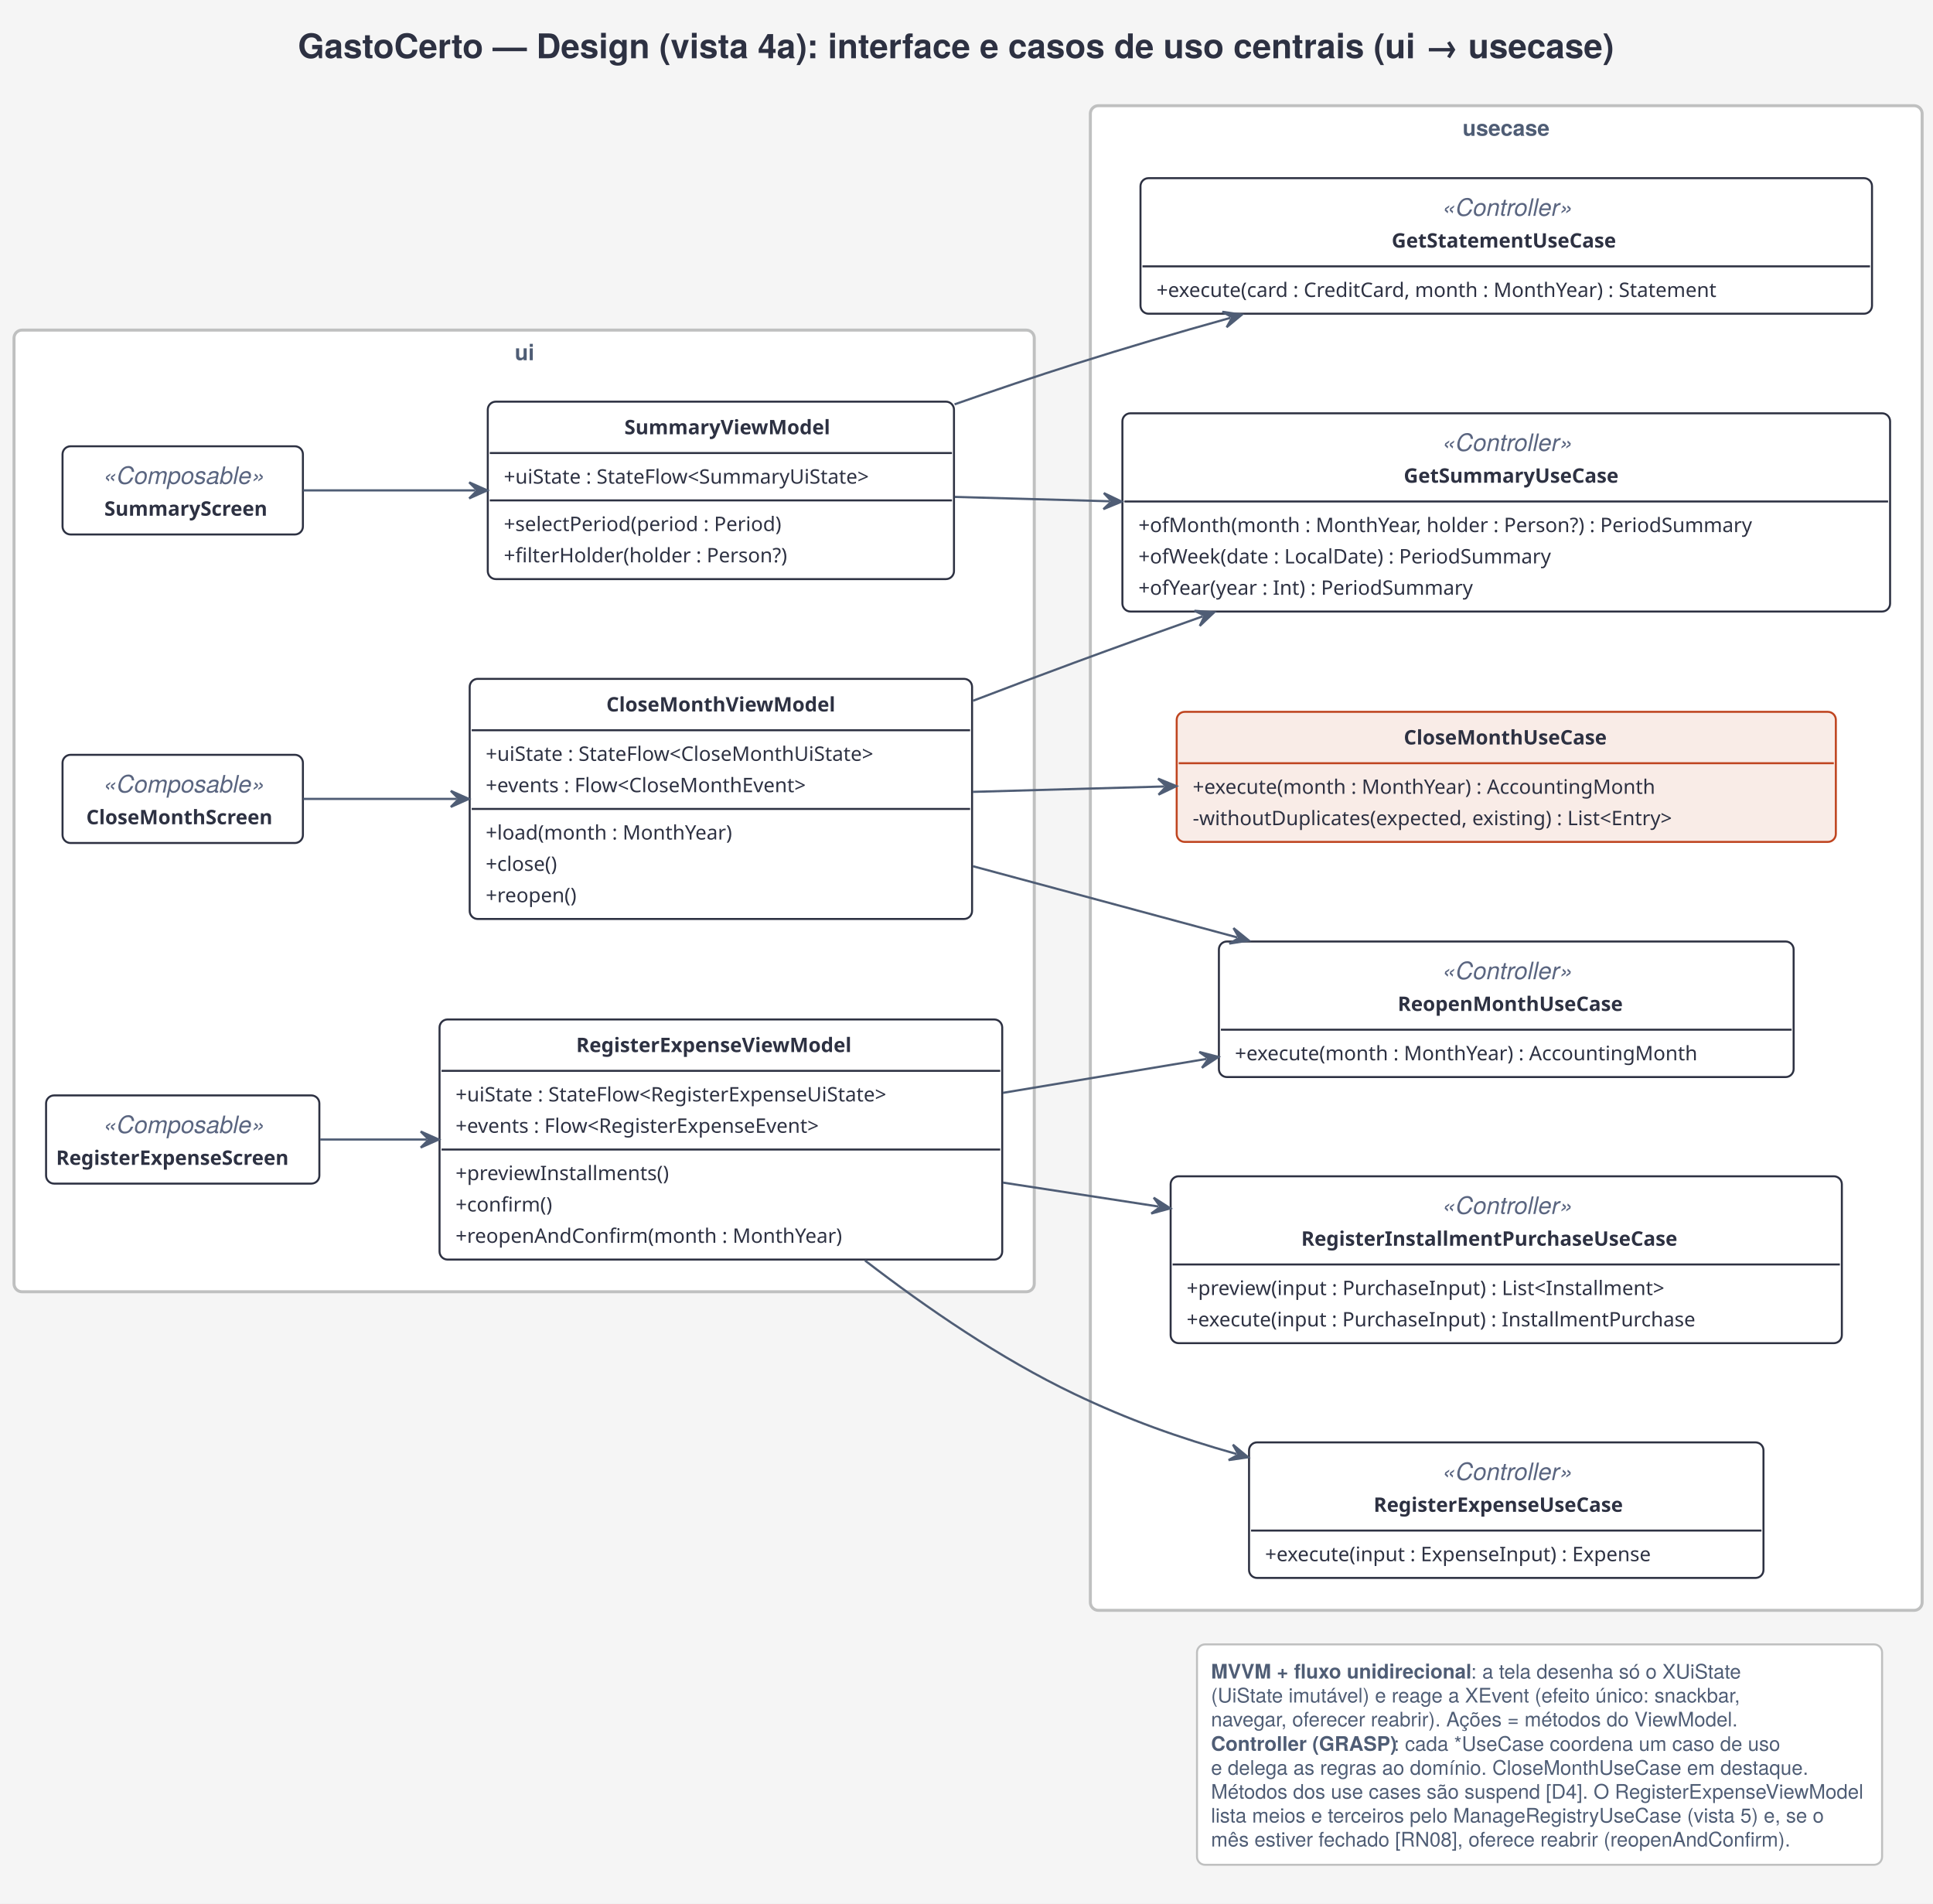
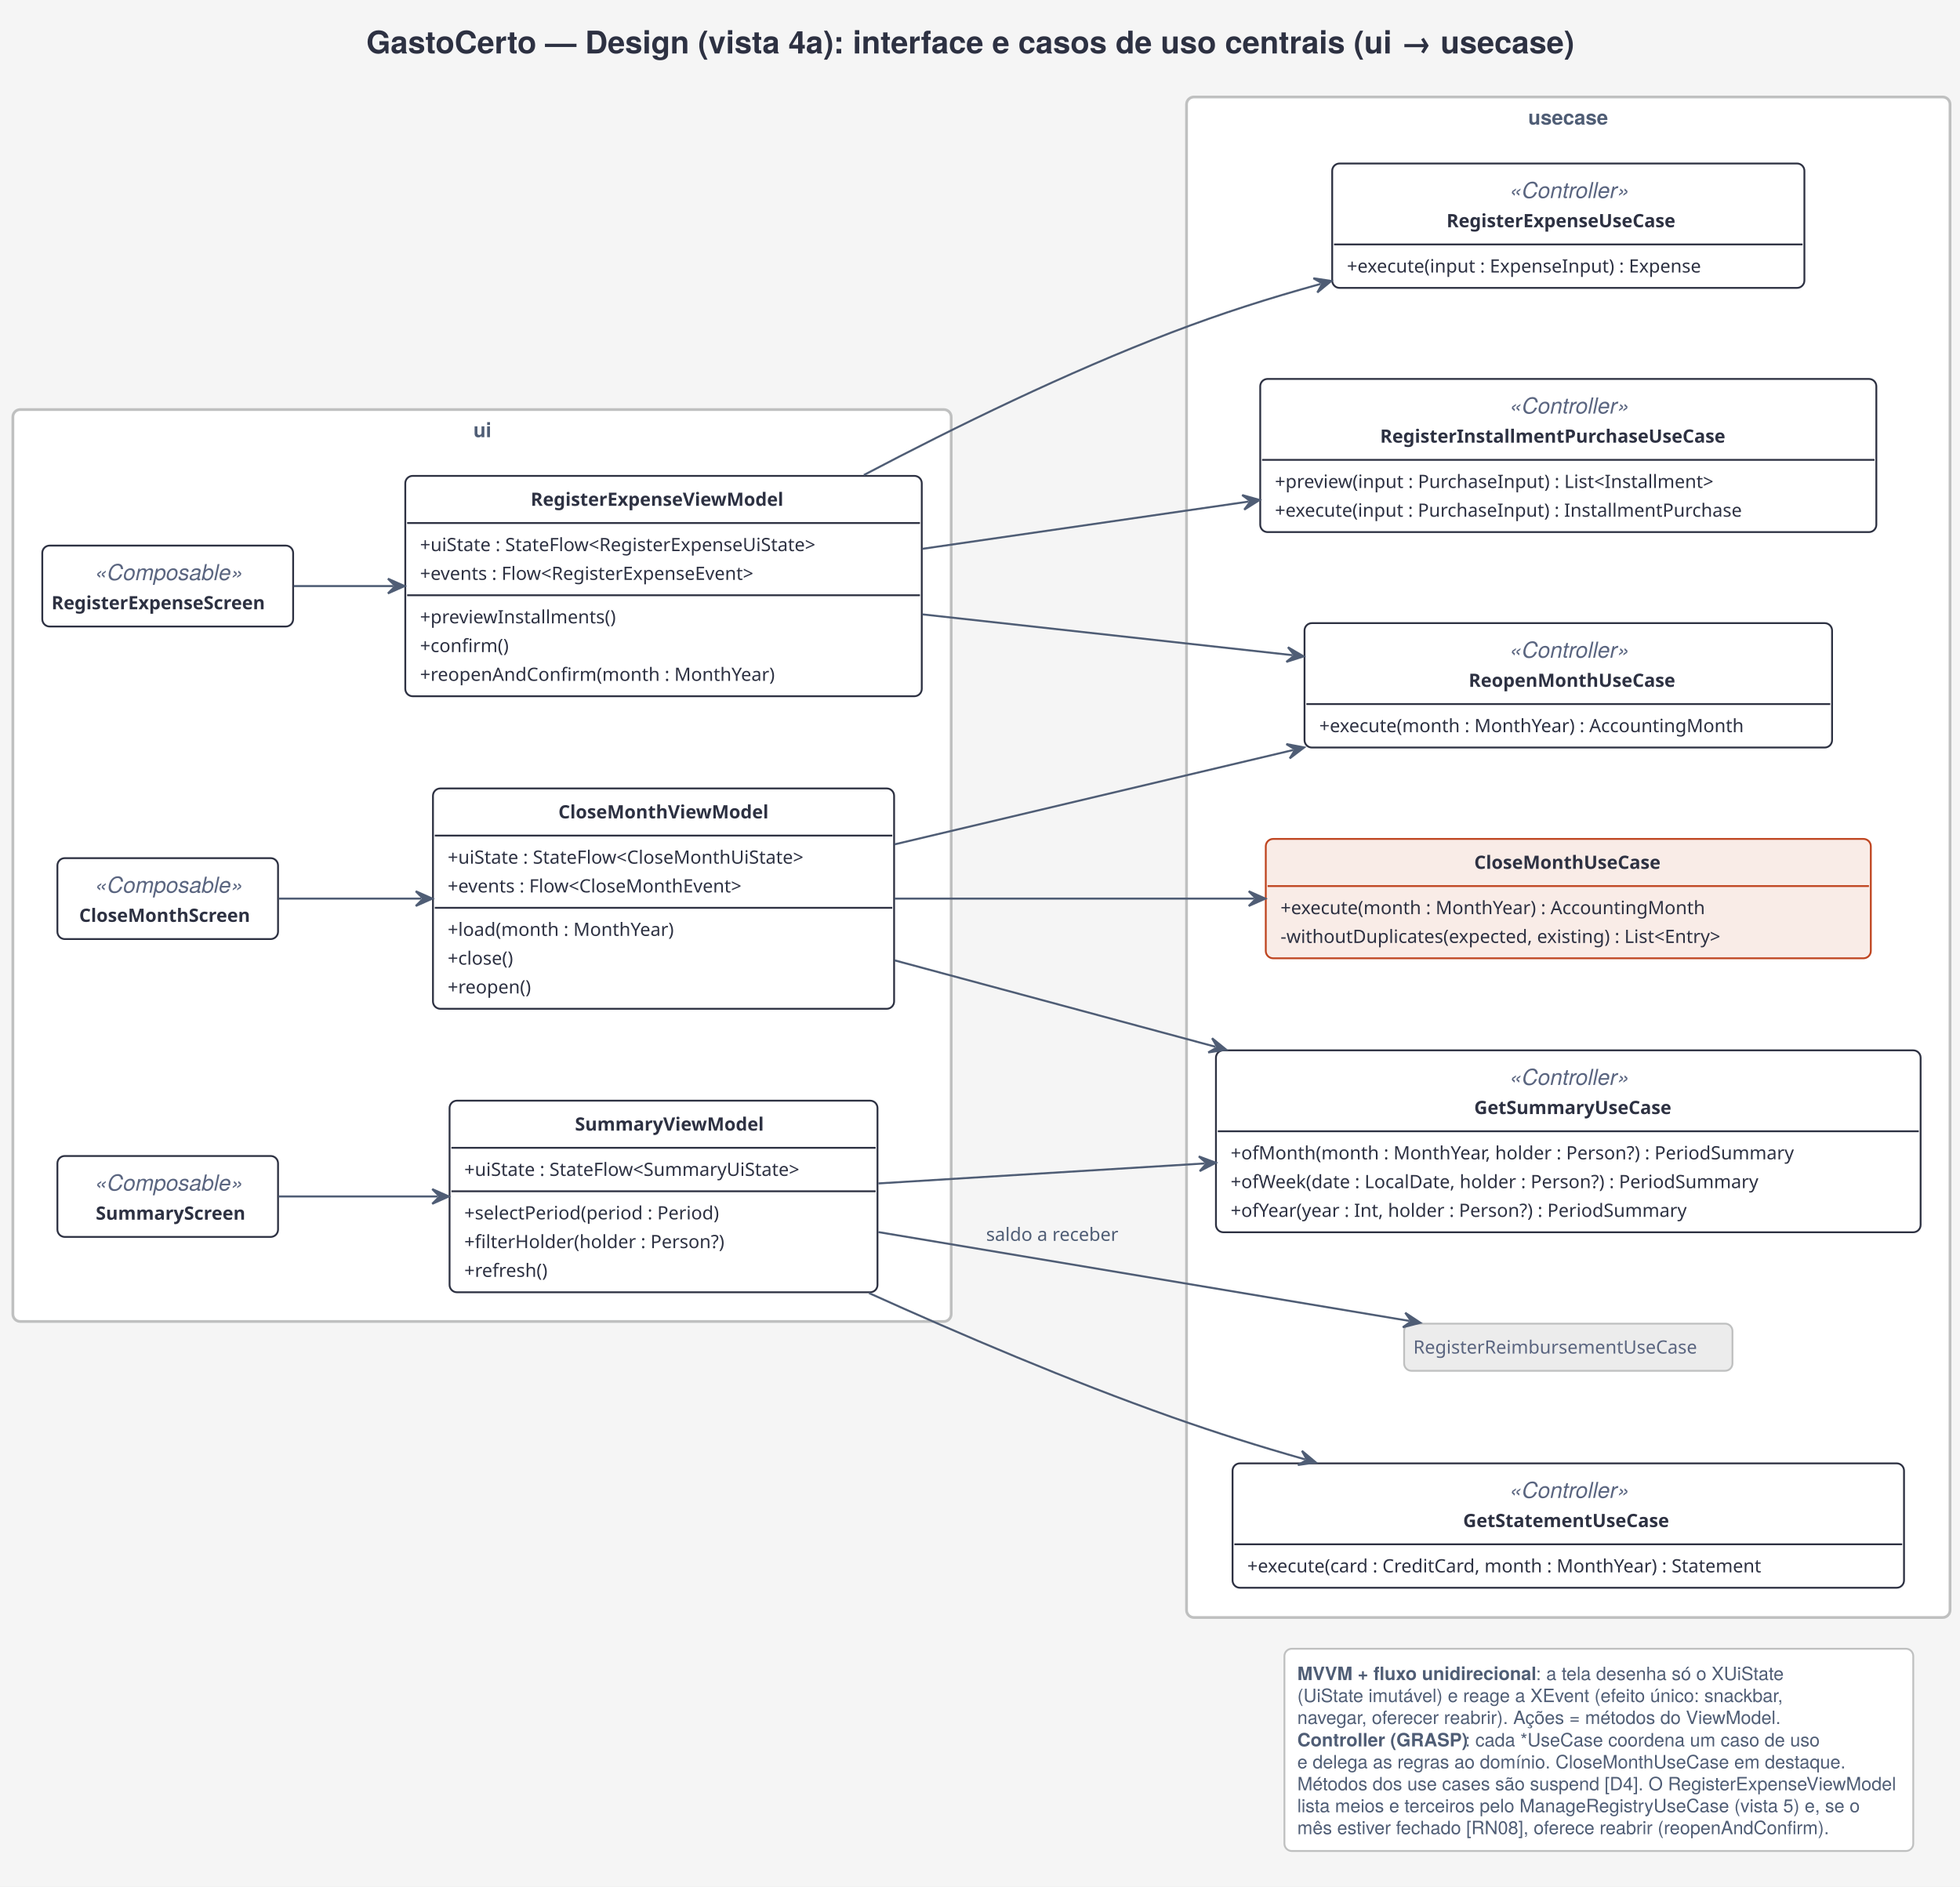
- <svg xmlns="http://www.w3.org/2000/svg" contentStyleType="text/css" data-diagram-type="CLASS" height="950px" preserveAspectRatio="none" style="width:965px;height:950px;background:#F5F5F5;" version="1.1" viewBox="0 0 965 950" width="965px" zoomAndPan="magnify">
+ <svg xmlns="http://www.w3.org/2000/svg" contentStyleType="text/css" data-diagram-type="CLASS" height="1026px" preserveAspectRatio="none" style="width:1066px;height:1026px;background:#F5F5F5;" version="1.1" viewBox="0 0 1066 1026" width="1066px" zoomAndPan="magnify">
  <defs />
  <g>
-     <rect fill="#F5F5F5" height="950" style="stroke:none;stroke-width:1;" width="965" x="0" y="0" />
+     <rect fill="#F5F5F5" height="1026" style="stroke:none;stroke-width:1;" width="1066" x="0" y="0" />
    <g class="title" data-source-line="7">
-       <text fill="#2D3142" font-family="'Helvetica Neue'" font-size="17" font-weight="bold" lengthAdjust="spacing" textLength="654.16" x="148.71" y="29.068">GastoCerto — Design (vista 4a): interface e casos de uso centrais (ui → usecase)</text>
+       <text fill="#2D3142" font-family="'Helvetica Neue'" font-size="17" font-weight="bold" lengthAdjust="spacing" textLength="654.16" x="199.21" y="29.068">GastoCerto — Design (vista 4a): interface e casos de uso centrais (ui → usecase)</text>
    </g>
    <g class="cluster" data-qualified-name="ui" data-source-line="10" id="ent0002">
-       <rect fill="#FFFFFF" height="480" rx="4" ry="4" style="stroke:#BFC0C0;stroke-width:1.5;" width="509.33" x="7" y="164.757" />
-       <text fill="#4F5D75" font-family="'Helvetica Neue'" font-size="11" font-weight="bold" lengthAdjust="spacing" textLength="9.361" x="256.985" y="179.801">ui</text>
+       <rect fill="#FFFFFF" height="496" rx="4" ry="4" style="stroke:#BFC0C0;stroke-width:1.5;" width="510.33" x="7" y="222.757" />
+       <text fill="#4F5D75" font-family="'Helvetica Neue'" font-size="11" font-weight="bold" lengthAdjust="spacing" textLength="9.361" x="257.485" y="237.801">ui</text>
    </g>
-     <g class="cluster" data-qualified-name="usecase" data-source-line="34" id="ent0009">
-       <rect fill="#FFFFFF" height="751" rx="4" ry="4" style="stroke:#BFC0C0;stroke-width:1.5;" width="415.25" x="544.33" y="52.757" />
-       <text fill="#4F5D75" font-family="'Helvetica Neue'" font-size="11" font-weight="bold" lengthAdjust="spacing" textLength="43.593" x="730.159" y="67.801">usecase</text>
+     <g class="cluster" data-qualified-name="usecase" data-source-line="35" id="ent0009">
+       <rect fill="#FFFFFF" height="827" rx="4" ry="4" style="stroke:#BFC0C0;stroke-width:1.5;" width="415.25" x="645.33" y="52.757" />
+       <text fill="#4F5D75" font-family="'Helvetica Neue'" font-size="11" font-weight="bold" lengthAdjust="spacing" textLength="43.593" x="831.159" y="67.801">usecase</text>
    </g>
    <g class="entity" data-qualified-name="ui.RegisterExpenseScreen" data-source-line="11" id="ent0003">
-       <rect fill="#FFFFFF" height="44.017" rx="4" ry="4" style="stroke:#2D3142;stroke-width:1;" width="136.431" x="23" y="546.747" />
-       <text fill="#5A6580" font-family="Helvetica Neue" font-size="12" font-style="italic" lengthAdjust="spacing" textLength="79.116" x="51.657" y="565.567">«Composable»</text>
-       <text fill="#2D3142" font-family="Menlo" font-size="10" font-weight="bold" lengthAdjust="spacing" textLength="126.431" x="28" y="581.405">RegisterExpenseScreen</text>
+       <rect fill="#FFFFFF" height="44.017" rx="4" ry="4" style="stroke:#2D3142;stroke-width:1;" width="136.431" x="23" y="296.747" />
+       <text fill="#5A6580" font-family="Helvetica Neue" font-size="12" font-style="italic" lengthAdjust="spacing" textLength="79.116" x="51.657" y="315.567">«Composable»</text>
+       <text fill="#2D3142" font-family="Menlo" font-size="10" font-weight="bold" lengthAdjust="spacing" textLength="126.431" x="28" y="331.405">RegisterExpenseScreen</text>
    </g>
    <g class="entity" data-qualified-name="ui.CloseMonthScreen" data-source-line="12" id="ent0004">
-       <rect fill="#FFFFFF" height="44.017" rx="4" ry="4" style="stroke:#2D3142;stroke-width:1;" width="120" x="31.22" y="376.747" />
-       <text fill="#5A6580" font-family="Helvetica Neue" font-size="12" font-style="italic" lengthAdjust="spacing" textLength="79.116" x="51.662" y="395.567">«Composable»</text>
-       <text fill="#2D3142" font-family="Menlo" font-size="10" font-weight="bold" lengthAdjust="spacing" textLength="96.328" x="43.056" y="411.405">CloseMonthScreen</text>
+       <rect fill="#FFFFFF" height="44.017" rx="4" ry="4" style="stroke:#2D3142;stroke-width:1;" width="120" x="31.22" y="466.747" />
+       <text fill="#5A6580" font-family="Helvetica Neue" font-size="12" font-style="italic" lengthAdjust="spacing" textLength="79.116" x="51.662" y="485.567">«Composable»</text>
+       <text fill="#2D3142" font-family="Menlo" font-size="10" font-weight="bold" lengthAdjust="spacing" textLength="96.328" x="43.056" y="501.405">CloseMonthScreen</text>
    </g>
    <g class="entity" data-qualified-name="ui.SummaryScreen" data-source-line="13" id="ent0005">
-       <rect fill="#FFFFFF" height="44.017" rx="4" ry="4" style="stroke:#2D3142;stroke-width:1;" width="120" x="31.22" y="222.747" />
-       <text fill="#5A6580" font-family="Helvetica Neue" font-size="12" font-style="italic" lengthAdjust="spacing" textLength="79.116" x="51.662" y="241.567">«Composable»</text>
-       <text fill="#2D3142" font-family="Menlo" font-size="10" font-weight="bold" lengthAdjust="spacing" textLength="78.267" x="52.087" y="257.405">SummaryScreen</text>
+       <rect fill="#FFFFFF" height="44.017" rx="4" ry="4" style="stroke:#2D3142;stroke-width:1;" width="120" x="31.22" y="628.747" />
+       <text fill="#5A6580" font-family="Helvetica Neue" font-size="12" font-style="italic" lengthAdjust="spacing" textLength="79.116" x="51.662" y="647.567">«Composable»</text>
+       <text fill="#2D3142" font-family="Menlo" font-size="10" font-weight="bold" lengthAdjust="spacing" textLength="78.267" x="52.087" y="663.405">SummaryScreen</text>
    </g>
    <g class="entity" data-qualified-name="ui.RegisterExpenseViewModel" data-source-line="14" id="ent0006">
-       <rect fill="#FFFFFF" height="119.844" rx="4" ry="4" style="stroke:#2D3142;stroke-width:1;" width="280.902" x="219.43" y="508.837" />
-       <text fill="#2D3142" font-family="Menlo" font-size="10" font-weight="bold" lengthAdjust="spacing" textLength="144.492" x="287.635" y="525.119">RegisterExpenseViewModel</text>
-       <line style="stroke:#2D3142;stroke-width:1;" x1="220.43" x2="499.332" y1="534.478" y2="534.478" />
-       <text fill="#2D3142" font-family="Menlo" font-size="10" lengthAdjust="spacing" textLength="264.902" x="227.43" y="549.76">+uiState : StateFlow&lt;RegisterExpenseUiState&gt;</text>
-       <text fill="#2D3142" font-family="Menlo" font-size="10" lengthAdjust="spacing" textLength="216.738" x="227.43" y="565.4">+events : Flow&lt;RegisterExpenseEvent&gt;</text>
-       <line style="stroke:#2D3142;stroke-width:1;" x1="220.43" x2="499.332" y1="573.759" y2="573.759" />
-       <text fill="#2D3142" font-family="Menlo" font-size="10" lengthAdjust="spacing" textLength="132.451" x="227.43" y="589.041">+previewInstallments()</text>
-       <text fill="#2D3142" font-family="Menlo" font-size="10" lengthAdjust="spacing" textLength="60.205" x="227.43" y="604.682">+confirm()</text>
-       <text fill="#2D3142" font-family="Menlo" font-size="10" lengthAdjust="spacing" textLength="216.738" x="227.43" y="620.322">+reopenAndConfirm(month : MonthYear)</text>
+       <rect fill="#FFFFFF" height="119.844" rx="4" ry="4" style="stroke:#2D3142;stroke-width:1;" width="280.902" x="220.43" y="258.837" />
+       <text fill="#2D3142" font-family="Menlo" font-size="10" font-weight="bold" lengthAdjust="spacing" textLength="144.492" x="288.635" y="275.119">RegisterExpenseViewModel</text>
+       <line style="stroke:#2D3142;stroke-width:1;" x1="221.43" x2="500.332" y1="284.478" y2="284.478" />
+       <text fill="#2D3142" font-family="Menlo" font-size="10" lengthAdjust="spacing" textLength="264.902" x="228.43" y="299.76">+uiState : StateFlow&lt;RegisterExpenseUiState&gt;</text>
+       <text fill="#2D3142" font-family="Menlo" font-size="10" lengthAdjust="spacing" textLength="216.738" x="228.43" y="315.401">+events : Flow&lt;RegisterExpenseEvent&gt;</text>
+       <line style="stroke:#2D3142;stroke-width:1;" x1="221.43" x2="500.332" y1="323.759" y2="323.759" />
+       <text fill="#2D3142" font-family="Menlo" font-size="10" lengthAdjust="spacing" textLength="132.451" x="228.43" y="339.041">+previewInstallments()</text>
+       <text fill="#2D3142" font-family="Menlo" font-size="10" lengthAdjust="spacing" textLength="60.205" x="228.43" y="354.682">+confirm()</text>
+       <text fill="#2D3142" font-family="Menlo" font-size="10" lengthAdjust="spacing" textLength="216.738" x="228.43" y="370.322">+reopenAndConfirm(month : MonthYear)</text>
    </g>
    <g class="entity" data-qualified-name="ui.CloseMonthViewModel" data-source-line="21" id="ent0007">
-       <rect fill="#FFFFFF" height="119.844" rx="4" ry="4" style="stroke:#2D3142;stroke-width:1;" width="250.8" x="234.48" y="338.837" />
-       <text fill="#2D3142" font-family="Menlo" font-size="10" font-weight="bold" lengthAdjust="spacing" textLength="114.39" x="302.685" y="355.119">CloseMonthViewModel</text>
-       <line style="stroke:#2D3142;stroke-width:1;" x1="235.48" x2="484.28" y1="364.478" y2="364.478" />
-       <text fill="#2D3142" font-family="Menlo" font-size="10" lengthAdjust="spacing" textLength="234.8" x="242.48" y="379.76">+uiState : StateFlow&lt;CloseMonthUiState&gt;</text>
-       <text fill="#2D3142" font-family="Menlo" font-size="10" lengthAdjust="spacing" textLength="186.636" x="242.48" y="395.401">+events : Flow&lt;CloseMonthEvent&gt;</text>
-       <line style="stroke:#2D3142;stroke-width:1;" x1="235.48" x2="484.28" y1="403.759" y2="403.759" />
-       <text fill="#2D3142" font-family="Menlo" font-size="10" lengthAdjust="spacing" textLength="144.492" x="242.48" y="419.041">+load(month : MonthYear)</text>
-       <text fill="#2D3142" font-family="Menlo" font-size="10" lengthAdjust="spacing" textLength="48.164" x="242.48" y="434.682">+close()</text>
-       <text fill="#2D3142" font-family="Menlo" font-size="10" lengthAdjust="spacing" textLength="54.185" x="242.48" y="450.322">+reopen()</text>
+       <rect fill="#FFFFFF" height="119.844" rx="4" ry="4" style="stroke:#2D3142;stroke-width:1;" width="250.8" x="235.48" y="428.837" />
+       <text fill="#2D3142" font-family="Menlo" font-size="10" font-weight="bold" lengthAdjust="spacing" textLength="114.39" x="303.685" y="445.119">CloseMonthViewModel</text>
+       <line style="stroke:#2D3142;stroke-width:1;" x1="236.48" x2="485.28" y1="454.478" y2="454.478" />
+       <text fill="#2D3142" font-family="Menlo" font-size="10" lengthAdjust="spacing" textLength="234.8" x="243.48" y="469.76">+uiState : StateFlow&lt;CloseMonthUiState&gt;</text>
+       <text fill="#2D3142" font-family="Menlo" font-size="10" lengthAdjust="spacing" textLength="186.636" x="243.48" y="485.401">+events : Flow&lt;CloseMonthEvent&gt;</text>
+       <line style="stroke:#2D3142;stroke-width:1;" x1="236.48" x2="485.28" y1="493.759" y2="493.759" />
+       <text fill="#2D3142" font-family="Menlo" font-size="10" lengthAdjust="spacing" textLength="144.492" x="243.48" y="509.041">+load(month : MonthYear)</text>
+       <text fill="#2D3142" font-family="Menlo" font-size="10" lengthAdjust="spacing" textLength="48.164" x="243.48" y="524.682">+close()</text>
+       <text fill="#2D3142" font-family="Menlo" font-size="10" lengthAdjust="spacing" textLength="54.185" x="243.48" y="540.322">+reopen()</text>
    </g>
    <g class="entity" data-qualified-name="ui.SummaryViewModel" data-source-line="28" id="ent0008">
-       <rect fill="#FFFFFF" height="88.562" rx="4" ry="4" style="stroke:#2D3142;stroke-width:1;" width="232.738" x="243.51" y="200.477" />
-       <text fill="#2D3142" font-family="Menlo" font-size="10" font-weight="bold" lengthAdjust="spacing" textLength="96.328" x="311.715" y="216.759">SummaryViewModel</text>
-       <line style="stroke:#2D3142;stroke-width:1;" x1="244.51" x2="475.248" y1="226.118" y2="226.118" />
-       <text fill="#2D3142" font-family="Menlo" font-size="10" lengthAdjust="spacing" textLength="216.738" x="251.51" y="241.4">+uiState : StateFlow&lt;SummaryUiState&gt;</text>
-       <line style="stroke:#2D3142;stroke-width:1;" x1="244.51" x2="475.248" y1="249.758" y2="249.758" />
-       <text fill="#2D3142" font-family="Menlo" font-size="10" lengthAdjust="spacing" textLength="180.615" x="251.51" y="265.041">+selectPeriod(period : Period)</text>
-       <text fill="#2D3142" font-family="Menlo" font-size="10" lengthAdjust="spacing" textLength="186.636" x="251.51" y="280.681">+filterHolder(holder : Person?)</text>
+       <rect fill="#FFFFFF" height="104.203" rx="4" ry="4" style="stroke:#2D3142;stroke-width:1;" width="232.738" x="244.51" y="598.657" />
+       <text fill="#2D3142" font-family="Menlo" font-size="10" font-weight="bold" lengthAdjust="spacing" textLength="96.328" x="312.715" y="614.939">SummaryViewModel</text>
+       <line style="stroke:#2D3142;stroke-width:1;" x1="245.51" x2="476.248" y1="624.298" y2="624.298" />
+       <text fill="#2D3142" font-family="Menlo" font-size="10" lengthAdjust="spacing" textLength="216.738" x="252.51" y="639.58">+uiState : StateFlow&lt;SummaryUiState&gt;</text>
+       <line style="stroke:#2D3142;stroke-width:1;" x1="245.51" x2="476.248" y1="647.938" y2="647.938" />
+       <text fill="#2D3142" font-family="Menlo" font-size="10" lengthAdjust="spacing" textLength="180.615" x="252.51" y="663.221">+selectPeriod(period : Period)</text>
+       <text fill="#2D3142" font-family="Menlo" font-size="10" lengthAdjust="spacing" textLength="186.636" x="252.51" y="678.861">+filterHolder(holder : Person?)</text>
+       <text fill="#2D3142" font-family="Menlo" font-size="10" lengthAdjust="spacing" textLength="60.205" x="252.51" y="694.502">+refresh()</text>
    </g>
-     <g class="entity" data-qualified-name="usecase.RegisterExpenseUseCase" data-source-line="35" id="ent0010">
-       <rect fill="#FFFFFF" height="67.657" rx="4" ry="4" style="stroke:#2D3142;stroke-width:1;" width="256.82" x="623.55" y="719.927" />
-       <text fill="#5A6580" font-family="Helvetica Neue" font-size="12" font-style="italic" lengthAdjust="spacing" textLength="63.768" x="720.076" y="738.747">«Controller»</text>
-       <text fill="#2D3142" font-family="Menlo" font-size="10" font-weight="bold" lengthAdjust="spacing" textLength="132.451" x="685.735" y="754.585">RegisterExpenseUseCase</text>
-       <line style="stroke:#2D3142;stroke-width:1;" x1="624.55" x2="879.37" y1="763.944" y2="763.944" />
-       <text fill="#2D3142" font-family="Menlo" font-size="10" lengthAdjust="spacing" textLength="240.82" x="631.55" y="779.226">+execute(input : ExpenseInput) : Expense</text>
+     <g class="entity" data-qualified-name="usecase.RegisterReimbursementUseCase" data-source-line="36" id="ent0010">
+       <rect fill="#ECECEC" height="25.641" rx="4" ry="4" style="stroke:#BFC0C0;stroke-width:1;" width="178.574" x="763.67" y="719.937" />
+       <text fill="#5A6580" font-family="Menlo" font-size="10" lengthAdjust="spacing" textLength="168.574" x="768.67" y="736.219">RegisterReimbursementUseCase</text>
    </g>
-     <g class="entity" data-qualified-name="usecase.RegisterInstallmentPurchaseUseCase" data-source-line="38" id="ent0011">
-       <rect fill="#FFFFFF" height="83.298" rx="4" ry="4" style="stroke:#2D3142;stroke-width:1;" width="335.087" x="584.41" y="587.107" />
-       <text fill="#5A6580" font-family="Helvetica Neue" font-size="12" font-style="italic" lengthAdjust="spacing" textLength="63.768" x="720.069" y="605.927">«Controller»</text>
-       <text fill="#2D3142" font-family="Menlo" font-size="10" font-weight="bold" lengthAdjust="spacing" textLength="204.697" x="649.605" y="621.765">RegisterInstallmentPurchaseUseCase</text>
-       <line style="stroke:#2D3142;stroke-width:1;" x1="585.41" x2="918.497" y1="631.124" y2="631.124" />
-       <text fill="#2D3142" font-family="Menlo" font-size="10" lengthAdjust="spacing" textLength="307.046" x="592.41" y="646.406">+preview(input : PurchaseInput) : List&lt;Installment&gt;</text>
-       <text fill="#2D3142" font-family="Menlo" font-size="10" lengthAdjust="spacing" textLength="319.087" x="592.41" y="662.047">+execute(input : PurchaseInput) : InstallmentPurchase</text>
+     <g class="entity" data-qualified-name="usecase.RegisterExpenseUseCase" data-source-line="37" id="ent0011">
+       <rect fill="#FFFFFF" height="67.657" rx="4" ry="4" style="stroke:#2D3142;stroke-width:1;" width="256.82" x="724.55" y="88.927" />
+       <text fill="#5A6580" font-family="Helvetica Neue" font-size="12" font-style="italic" lengthAdjust="spacing" textLength="63.768" x="821.076" y="107.747">«Controller»</text>
+       <text fill="#2D3142" font-family="Menlo" font-size="10" font-weight="bold" lengthAdjust="spacing" textLength="132.451" x="786.735" y="123.585">RegisterExpenseUseCase</text>
+       <line style="stroke:#2D3142;stroke-width:1;" x1="725.55" x2="980.37" y1="132.944" y2="132.944" />
+       <text fill="#2D3142" font-family="Menlo" font-size="10" lengthAdjust="spacing" textLength="240.82" x="732.55" y="148.226">+execute(input : ExpenseInput) : Expense</text>
    </g>
-     <g class="entity" data-qualified-name="usecase.CloseMonthUseCase" data-source-line="42" id="ent0012">
-       <rect fill="#F9ECE7" height="64.922" rx="4" ry="4" style="stroke:#BF4520;stroke-width:1;" width="329.066" x="587.43" y="355.297" />
-       <text fill="#2D3142" font-family="Menlo" font-size="10" font-weight="bold" lengthAdjust="spacing" textLength="102.349" x="700.789" y="371.579">CloseMonthUseCase</text>
-       <line style="stroke:#BF4520;stroke-width:1;" x1="588.43" x2="915.496" y1="380.938" y2="380.938" />
-       <text fill="#2D3142" font-family="Menlo" font-size="10" lengthAdjust="spacing" textLength="270.923" x="595.43" y="396.22">+execute(month : MonthYear) : AccountingMonth</text>
-       <text fill="#2D3142" font-family="Menlo" font-size="10" lengthAdjust="spacing" textLength="313.066" x="595.43" y="411.861">-withoutDuplicates(expected, existing) : List&lt;Entry&gt;</text>
+     <g class="entity" data-qualified-name="usecase.RegisterInstallmentPurchaseUseCase" data-source-line="40" id="ent0012">
+       <rect fill="#FFFFFF" height="83.298" rx="4" ry="4" style="stroke:#2D3142;stroke-width:1;" width="335.087" x="685.41" y="206.107" />
+       <text fill="#5A6580" font-family="Helvetica Neue" font-size="12" font-style="italic" lengthAdjust="spacing" textLength="63.768" x="821.069" y="224.927">«Controller»</text>
+       <text fill="#2D3142" font-family="Menlo" font-size="10" font-weight="bold" lengthAdjust="spacing" textLength="204.697" x="750.605" y="240.765">RegisterInstallmentPurchaseUseCase</text>
+       <line style="stroke:#2D3142;stroke-width:1;" x1="686.41" x2="1019.497" y1="250.124" y2="250.124" />
+       <text fill="#2D3142" font-family="Menlo" font-size="10" lengthAdjust="spacing" textLength="307.046" x="693.41" y="265.406">+preview(input : PurchaseInput) : List&lt;Installment&gt;</text>
+       <text fill="#2D3142" font-family="Menlo" font-size="10" lengthAdjust="spacing" textLength="319.087" x="693.41" y="281.046">+execute(input : PurchaseInput) : InstallmentPurchase</text>
    </g>
-     <g class="entity" data-qualified-name="usecase.ReopenMonthUseCase" data-source-line="46" id="ent0013">
-       <rect fill="#FFFFFF" height="67.657" rx="4" ry="4" style="stroke:#2D3142;stroke-width:1;" width="286.923" x="608.5" y="469.927" />
-       <text fill="#5A6580" font-family="Helvetica Neue" font-size="12" font-style="italic" lengthAdjust="spacing" textLength="63.768" x="720.077" y="488.747">«Controller»</text>
-       <text fill="#2D3142" font-family="Menlo" font-size="10" font-weight="bold" lengthAdjust="spacing" textLength="108.369" x="697.777" y="504.585">ReopenMonthUseCase</text>
-       <line style="stroke:#2D3142;stroke-width:1;" x1="609.5" x2="894.423" y1="513.944" y2="513.944" />
-       <text fill="#2D3142" font-family="Menlo" font-size="10" lengthAdjust="spacing" textLength="270.923" x="616.5" y="529.226">+execute(month : MonthYear) : AccountingMonth</text>
+     <g class="entity" data-qualified-name="usecase.CloseMonthUseCase" data-source-line="44" id="ent0013">
+       <rect fill="#F9ECE7" height="64.922" rx="4" ry="4" style="stroke:#BF4520;stroke-width:1;" width="329.066" x="688.43" y="456.297" />
+       <text fill="#2D3142" font-family="Menlo" font-size="10" font-weight="bold" lengthAdjust="spacing" textLength="102.349" x="801.789" y="472.579">CloseMonthUseCase</text>
+       <line style="stroke:#BF4520;stroke-width:1;" x1="689.43" x2="1016.496" y1="481.938" y2="481.938" />
+       <text fill="#2D3142" font-family="Menlo" font-size="10" lengthAdjust="spacing" textLength="270.923" x="696.43" y="497.22">+execute(month : MonthYear) : AccountingMonth</text>
+       <text fill="#2D3142" font-family="Menlo" font-size="10" lengthAdjust="spacing" textLength="313.066" x="696.43" y="512.861">-withoutDuplicates(expected, existing) : List&lt;Entry&gt;</text>
    </g>
-     <g class="entity" data-qualified-name="usecase.GetSummaryUseCase" data-source-line="49" id="ent0014">
-       <rect fill="#FFFFFF" height="98.939" rx="4" ry="4" style="stroke:#2D3142;stroke-width:1;" width="383.251" x="560.33" y="206.287" />
-       <text fill="#5A6580" font-family="Helvetica Neue" font-size="12" font-style="italic" lengthAdjust="spacing" textLength="63.768" x="720.072" y="225.107">«Controller»</text>
-       <text fill="#2D3142" font-family="Menlo" font-size="10" font-weight="bold" lengthAdjust="spacing" textLength="102.349" x="700.781" y="240.945">GetSummaryUseCase</text>
-       <line style="stroke:#2D3142;stroke-width:1;" x1="561.33" x2="942.581" y1="250.304" y2="250.304" />
-       <text fill="#2D3142" font-family="Menlo" font-size="10" lengthAdjust="spacing" textLength="367.251" x="568.33" y="265.586">+ofMonth(month : MonthYear, holder : Person?) : PeriodSummary</text>
-       <text fill="#2D3142" font-family="Menlo" font-size="10" lengthAdjust="spacing" textLength="246.841" x="568.33" y="281.226">+ofWeek(date : LocalDate) : PeriodSummary</text>
-       <text fill="#2D3142" font-family="Menlo" font-size="10" lengthAdjust="spacing" textLength="210.718" x="568.33" y="296.867">+ofYear(year : Int) : PeriodSummary</text>
+     <g class="entity" data-qualified-name="usecase.ReopenMonthUseCase" data-source-line="48" id="ent0014">
+       <rect fill="#FFFFFF" height="67.657" rx="4" ry="4" style="stroke:#2D3142;stroke-width:1;" width="286.923" x="709.5" y="338.927" />
+       <text fill="#5A6580" font-family="Helvetica Neue" font-size="12" font-style="italic" lengthAdjust="spacing" textLength="63.768" x="821.077" y="357.747">«Controller»</text>
+       <text fill="#2D3142" font-family="Menlo" font-size="10" font-weight="bold" lengthAdjust="spacing" textLength="108.369" x="798.777" y="373.585">ReopenMonthUseCase</text>
+       <line style="stroke:#2D3142;stroke-width:1;" x1="710.5" x2="995.423" y1="382.944" y2="382.944" />
+       <text fill="#2D3142" font-family="Menlo" font-size="10" lengthAdjust="spacing" textLength="270.923" x="717.5" y="398.226">+execute(month : MonthYear) : AccountingMonth</text>
    </g>
-     <g class="entity" data-qualified-name="usecase.GetStatementUseCase" data-source-line="54" id="ent0015">
-       <rect fill="#FFFFFF" height="67.657" rx="4" ry="4" style="stroke:#2D3142;stroke-width:1;" width="365.19" x="569.36" y="88.927" />
-       <text fill="#5A6580" font-family="Helvetica Neue" font-size="12" font-style="italic" lengthAdjust="spacing" textLength="63.768" x="720.071" y="107.747">«Controller»</text>
-       <text fill="#2D3142" font-family="Menlo" font-size="10" font-weight="bold" lengthAdjust="spacing" textLength="114.39" x="694.76" y="123.585">GetStatementUseCase</text>
-       <line style="stroke:#2D3142;stroke-width:1;" x1="570.36" x2="933.549" y1="132.944" y2="132.944" />
-       <text fill="#2D3142" font-family="Menlo" font-size="10" lengthAdjust="spacing" textLength="349.19" x="577.36" y="148.226">+execute(card : CreditCard, month : MonthYear) : Statement</text>
+     <g class="entity" data-qualified-name="usecase.GetSummaryUseCase" data-source-line="51" id="ent0015">
+       <rect fill="#FFFFFF" height="98.939" rx="4" ry="4" style="stroke:#2D3142;stroke-width:1;" width="383.251" x="661.33" y="571.287" />
+       <text fill="#5A6580" font-family="Helvetica Neue" font-size="12" font-style="italic" lengthAdjust="spacing" textLength="63.768" x="821.072" y="590.107">«Controller»</text>
+       <text fill="#2D3142" font-family="Menlo" font-size="10" font-weight="bold" lengthAdjust="spacing" textLength="102.349" x="801.781" y="605.945">GetSummaryUseCase</text>
+       <line style="stroke:#2D3142;stroke-width:1;" x1="662.33" x2="1043.581" y1="615.304" y2="615.304" />
+       <text fill="#2D3142" font-family="Menlo" font-size="10" lengthAdjust="spacing" textLength="367.251" x="669.33" y="630.586">+ofMonth(month : MonthYear, holder : Person?) : PeriodSummary</text>
+       <text fill="#2D3142" font-family="Menlo" font-size="10" lengthAdjust="spacing" textLength="355.21" x="669.33" y="646.226">+ofWeek(date : LocalDate, holder : Person?) : PeriodSummary</text>
+       <text fill="#2D3142" font-family="Menlo" font-size="10" lengthAdjust="spacing" textLength="319.087" x="669.33" y="661.867">+ofYear(year : Int, holder : Person?) : PeriodSummary</text>
    </g>
-     <g class="link" data-entity-1="ent0003" data-entity-2="ent0006" data-link-type="dependency" data-source-line="59" id="lnk16">
-       <path codeLine="59" d="M159.85,568.757 C178.06,568.757 192.45,568.757 213.04,568.757" fill="none" id="RegisterExpenseScreen-to-RegisterExpenseViewModel" style="stroke:#4F5D75;stroke-width:1.1;" />
-       <polygon fill="#4F5D75" points="219.04,568.757,210.04,564.757,214.04,568.757,210.04,572.757,219.04,568.757" style="stroke:#4F5D75;stroke-width:1.1;" />
+     <g class="entity" data-qualified-name="usecase.GetStatementUseCase" data-source-line="56" id="ent0016">
+       <rect fill="#FFFFFF" height="67.657" rx="4" ry="4" style="stroke:#2D3142;stroke-width:1;" width="365.19" x="670.36" y="795.927" />
+       <text fill="#5A6580" font-family="Helvetica Neue" font-size="12" font-style="italic" lengthAdjust="spacing" textLength="63.768" x="821.071" y="814.747">«Controller»</text>
+       <text fill="#2D3142" font-family="Menlo" font-size="10" font-weight="bold" lengthAdjust="spacing" textLength="114.39" x="795.76" y="830.585">GetStatementUseCase</text>
+       <line style="stroke:#2D3142;stroke-width:1;" x1="671.36" x2="1034.55" y1="839.944" y2="839.944" />
+       <text fill="#2D3142" font-family="Menlo" font-size="10" lengthAdjust="spacing" textLength="349.19" x="678.36" y="855.226">+execute(card : CreditCard, month : MonthYear) : Statement</text>
    </g>
-     <g class="link" data-entity-1="ent0004" data-entity-2="ent0007" data-link-type="dependency" data-source-line="60" id="lnk17">
-       <path codeLine="60" d="M151.4,398.757 C175.87,398.757 199.23,398.757 228.06,398.757" fill="none" id="CloseMonthScreen-to-CloseMonthViewModel" style="stroke:#4F5D75;stroke-width:1.1;" />
-       <polygon fill="#4F5D75" points="234.06,398.757,225.06,394.757,229.06,398.757,225.06,402.757,234.06,398.757" style="stroke:#4F5D75;stroke-width:1.1;" />
+     <g class="link" data-entity-1="ent0003" data-entity-2="ent0006" data-link-type="dependency" data-source-line="61" id="lnk17">
+       <path codeLine="61" d="M159.76,318.757 C178.27,318.757 193.04,318.757 214,318.757" fill="none" id="RegisterExpenseScreen-to-RegisterExpenseViewModel" style="stroke:#4F5D75;stroke-width:1.1;" />
+       <polygon fill="#4F5D75" points="220,318.757,211,314.757,215,318.757,211,322.757,220,318.757" style="stroke:#4F5D75;stroke-width:1.1;" />
    </g>
-     <g class="link" data-entity-1="ent0005" data-entity-2="ent0008" data-link-type="dependency" data-source-line="61" id="lnk18">
-       <path codeLine="61" d="M151.4,244.757 C178.48,244.757 205.55,244.757 237.25,244.757" fill="none" id="SummaryScreen-to-SummaryViewModel" style="stroke:#4F5D75;stroke-width:1.1;" />
-       <polygon fill="#4F5D75" points="243.25,244.757,234.25,240.757,238.25,244.757,234.25,248.757,243.25,244.757" style="stroke:#4F5D75;stroke-width:1.1;" />
+     <g class="link" data-entity-1="ent0004" data-entity-2="ent0007" data-link-type="dependency" data-source-line="62" id="lnk18">
+       <path codeLine="62" d="M151.62,488.757 C176.34,488.757 200.03,488.757 229.14,488.757" fill="none" id="CloseMonthScreen-to-CloseMonthViewModel" style="stroke:#4F5D75;stroke-width:1.1;" />
+       <polygon fill="#4F5D75" points="235.14,488.757,226.14,484.757,230.14,488.757,226.14,492.757,235.14,488.757" style="stroke:#4F5D75;stroke-width:1.1;" />
    </g>
-     <g class="link" data-entity-1="ent0006" data-entity-2="ent0010" data-link-type="dependency" data-source-line="62" id="lnk19">
-       <path codeLine="62" d="M431.83,629.157 C462.39,652.697 499.51,678.187 536.33,695.757 C563.42,708.677 588.075,717.478 617.315,725.728" fill="none" id="RegisterExpenseViewModel-to-RegisterExpenseUseCase" style="stroke:#4F5D75;stroke-width:1.1;" />
-       <polygon fill="#4F5D75" points="623.09,727.357,615.514,721.063,618.278,725.999,613.342,728.763,623.09,727.357" style="stroke:#4F5D75;stroke-width:1.1;" />
+     <g class="link" data-entity-1="ent0005" data-entity-2="ent0008" data-link-type="dependency" data-source-line="63" id="lnk19">
+       <path codeLine="63" d="M151.62,650.757 C178.88,650.757 206.18,650.757 238.09,650.757" fill="none" id="SummaryScreen-to-SummaryViewModel" style="stroke:#4F5D75;stroke-width:1.1;" />
+       <polygon fill="#4F5D75" points="244.09,650.757,235.09,646.757,239.09,650.757,235.09,654.757,244.09,650.757" style="stroke:#4F5D75;stroke-width:1.1;" />
    </g>
-     <g class="link" data-entity-1="ent0006" data-entity-2="ent0011" data-link-type="dependency" data-source-line="63" id="lnk20">
-       <path codeLine="63" d="M500.61,590.247 C527.71,594.417 550.45,597.914 578.32,602.204" fill="none" id="RegisterExpenseViewModel-to-RegisterInstallmentPurchaseUseCase" style="stroke:#4F5D75;stroke-width:1.1;" />
-       <polygon fill="#4F5D75" points="584.25,603.117,575.963,597.794,579.308,602.356,574.746,605.701,584.25,603.117" style="stroke:#4F5D75;stroke-width:1.1;" />
+     <g class="link" data-entity-1="ent0006" data-entity-2="ent0011" data-link-type="dependency" data-source-line="64" id="lnk20">
+       <path codeLine="64" d="M469.85,258.357 C519.77,232.087 580.48,202.427 637.33,180.757 C664.92,170.237 689.409,162.433 718.289,154.412" fill="none" id="RegisterExpenseViewModel-to-RegisterExpenseUseCase" style="stroke:#4F5D75;stroke-width:1.1;" />
+       <polygon fill="#4F5D75" points="724.07,152.807,714.328,151.361,719.252,154.145,716.468,159.069,724.07,152.807" style="stroke:#4F5D75;stroke-width:1.1;" />
    </g>
-     <g class="link" data-entity-1="ent0006" data-entity-2="ent0013" data-link-type="dependency" data-source-line="64" id="lnk21">
-       <path codeLine="64" d="M500.61,545.477 C535.58,539.647 567.231,534.373 602.351,528.523" fill="none" id="RegisterExpenseViewModel-to-ReopenMonthUseCase" style="stroke:#4F5D75;stroke-width:1.1;" />
-       <polygon fill="#4F5D75" points="608.27,527.537,598.735,525.07,603.338,528.359,600.049,532.961,608.27,527.537" style="stroke:#4F5D75;stroke-width:1.1;" />
+     <g class="link" data-entity-1="ent0006" data-entity-2="ent0012" data-link-type="dependency" data-source-line="65" id="lnk21">
+       <path codeLine="65" d="M501.66,298.507 C558.81,290.227 619.452,281.437 679.132,272.797" fill="none" id="RegisterExpenseViewModel-to-RegisterInstallmentPurchaseUseCase" style="stroke:#4F5D75;stroke-width:1.1;" />
+       <polygon fill="#4F5D75" points="685.07,271.937,675.59,269.268,680.122,272.653,676.736,277.185,685.07,271.937" style="stroke:#4F5D75;stroke-width:1.1;" />
    </g>
-     <g class="link" data-entity-1="ent0007" data-entity-2="ent0014" data-link-type="dependency" data-source-line="65" id="lnk22">
-       <path codeLine="65" d="M485.76,349.767 C502.72,343.287 519.93,336.797 536.33,330.757 C558.83,322.467 577.083,315.886 600.463,307.626" fill="none" id="CloseMonthViewModel-to-GetSummaryUseCase" style="stroke:#4F5D75;stroke-width:1.1;" />
-       <polygon fill="#4F5D75" points="606.12,305.627,596.302,304.853,601.406,307.293,598.966,312.397,606.12,305.627" style="stroke:#4F5D75;stroke-width:1.1;" />
+     <g class="link" data-entity-1="ent0006" data-entity-2="ent0014" data-link-type="dependency" data-source-line="66" id="lnk22">
+       <path codeLine="66" d="M501.66,334.157 C566.59,341.317 637.726,349.15 703.046,356.35" fill="none" id="RegisterExpenseViewModel-to-ReopenMonthUseCase" style="stroke:#4F5D75;stroke-width:1.1;" />
+       <polygon fill="#4F5D75" points="709.01,357.007,700.502,352.045,704.04,356.459,699.626,359.997,709.01,357.007" style="stroke:#4F5D75;stroke-width:1.1;" />
    </g>
-     <g class="link" data-entity-1="ent0007" data-entity-2="ent0012" data-link-type="dependency" data-source-line="66" id="lnk23">
-       <path codeLine="66" d="M485.65,395.237 C517.97,394.327 547.262,393.506 581.252,392.546" fill="none" id="CloseMonthViewModel-to-CloseMonthUseCase" style="stroke:#4F5D75;stroke-width:1.1;" />
-       <polygon fill="#4F5D75" points="587.25,392.377,578.141,388.633,582.252,392.518,578.366,396.63,587.25,392.377" style="stroke:#4F5D75;stroke-width:1.1;" />
+     <g class="link" data-entity-1="ent0007" data-entity-2="ent0015" data-link-type="dependency" data-source-line="67" id="lnk23">
+       <path codeLine="67" d="M486.5,522.327 C541.23,537.067 600.837,553.116 661.087,569.346" fill="none" id="CloseMonthViewModel-to-GetSummaryUseCase" style="stroke:#4F5D75;stroke-width:1.1;" />
+       <polygon fill="#4F5D75" points="666.88,570.907,659.23,564.704,662.052,569.606,657.149,572.428,666.88,570.907" style="stroke:#4F5D75;stroke-width:1.1;" />
    </g>
-     <g class="link" data-entity-1="ent0007" data-entity-2="ent0013" data-link-type="dependency" data-source-line="67" id="lnk24">
-       <path codeLine="67" d="M485.65,432.337 C529.67,444.187 573.416,455.967 617.656,467.877" fill="none" id="CloseMonthViewModel-to-ReopenMonthUseCase" style="stroke:#4F5D75;stroke-width:1.1;" />
-       <polygon fill="#4F5D75" points="623.45,469.437,615.799,463.235,618.622,468.137,613.72,470.96,623.45,469.437" style="stroke:#4F5D75;stroke-width:1.1;" />
+     <g class="link" data-entity-1="ent0007" data-entity-2="ent0013" data-link-type="dependency" data-source-line="68" id="lnk24">
+       <path codeLine="68" d="M486.5,488.757 C547.75,488.757 616.37,488.757 682.17,488.757" fill="none" id="CloseMonthViewModel-to-CloseMonthUseCase" style="stroke:#4F5D75;stroke-width:1.1;" />
+       <polygon fill="#4F5D75" points="688.17,488.757,679.17,484.757,683.17,488.757,679.17,492.757,688.17,488.757" style="stroke:#4F5D75;stroke-width:1.1;" />
    </g>
-     <g class="link" data-entity-1="ent0008" data-entity-2="ent0014" data-link-type="dependency" data-source-line="68" id="lnk25">
-       <path codeLine="68" d="M476.6,248.017 C502.88,248.757 525.472,249.399 553.962,250.199" fill="none" id="SummaryViewModel-to-GetSummaryUseCase" style="stroke:#4F5D75;stroke-width:1.1;" />
-       <polygon fill="#4F5D75" points="559.96,250.367,551.076,246.116,554.962,250.227,550.851,254.113,559.96,250.367" style="stroke:#4F5D75;stroke-width:1.1;" />
+     <g class="link" data-entity-1="ent0007" data-entity-2="ent0014" data-link-type="dependency" data-source-line="69" id="lnk25">
+       <path codeLine="69" d="M486.5,459.257 C554.42,443.187 632.921,424.599 703.461,407.909" fill="none" id="CloseMonthViewModel-to-ReopenMonthUseCase" style="stroke:#4F5D75;stroke-width:1.1;" />
+       <polygon fill="#4F5D75" points="709.3,406.527,699.621,404.707,704.434,407.678,701.463,412.492,709.3,406.527" style="stroke:#4F5D75;stroke-width:1.1;" />
    </g>
-     <g class="link" data-entity-1="ent0008" data-entity-2="ent0015" data-link-type="dependency" data-source-line="69" id="lnk26">
-       <path codeLine="69" d="M476.54,201.817 C496.4,194.847 516.89,187.907 536.33,181.757 C563.23,173.247 586.46,166.398 614.19,158.668" fill="none" id="SummaryViewModel-to-GetStatementUseCase" style="stroke:#4F5D75;stroke-width:1.1;" />
-       <polygon fill="#4F5D75" points="619.97,157.057,610.226,155.621,615.154,158.4,612.375,163.327,619.97,157.057" style="stroke:#4F5D75;stroke-width:1.1;" />
+     <g class="link" data-entity-1="ent0008" data-entity-2="ent0015" data-link-type="dependency" data-source-line="70" id="lnk26">
+       <path codeLine="70" d="M477.71,643.667 C532.48,640.317 593.311,636.594 655.261,632.794" fill="none" id="SummaryViewModel-to-GetSummaryUseCase" style="stroke:#4F5D75;stroke-width:1.1;" />
+       <polygon fill="#4F5D75" points="661.25,632.427,652.022,628.986,656.259,632.733,652.512,636.971,661.25,632.427" style="stroke:#4F5D75;stroke-width:1.1;" />
    </g>
-     <g class="legend" data-source-line="71">
-       <rect fill="#FFFFFF" height="110" rx="4" ry="4" style="stroke:#BFC0C0;stroke-width:1;" width="342.01" x="597.57" y="820.757" />
-       <text fill="#4F5D75" font-family="'Helvetica Neue'" font-size="10" font-weight="bold" lengthAdjust="spacing" textLength="129.84" x="604.57" y="837.797">MVVM + fluxo unidirecional</text>
-       <text fill="#4F5D75" font-family="'Helvetica Neue'" font-size="10" lengthAdjust="spacing" textLength="134.65" x="734.41" y="837.837">: a tela desenha só o XUiState</text>
-       <text fill="#4F5D75" font-family="'Helvetica Neue'" font-size="10" lengthAdjust="spacing" textLength="263.55" x="604.57" y="849.767">(UiState imutável) e reage a XEvent (efeito único: snackbar,</text>
-       <text fill="#4F5D75" font-family="'Helvetica Neue'" font-size="10" lengthAdjust="spacing" textLength="266.19" x="604.57" y="861.697">navegar, oferecer reabrir). Ações = métodos do ViewModel.</text>
-       <text fill="#4F5D75" font-family="'Helvetica Neue'" font-size="10" font-weight="bold" lengthAdjust="spacing" textLength="91.28" x="604.57" y="873.867">Controller (GRASP)</text>
-       <text fill="#4F5D75" font-family="'Helvetica Neue'" font-size="10" lengthAdjust="spacing" textLength="193.93" x="695.85" y="873.907">: cada *UseCase coordena um caso de uso</text>
-       <text fill="#4F5D75" font-family="'Helvetica Neue'" font-size="10" lengthAdjust="spacing" textLength="299.13" x="604.57" y="885.837">e delega as regras ao domínio. CloseMonthUseCase em destaque.</text>
-       <text fill="#4F5D75" font-family="'Helvetica Neue'" font-size="10" lengthAdjust="spacing" textLength="328.01" x="604.57" y="897.767">Métodos dos use cases são suspend [D4]. O RegisterExpenseViewModel</text>
-       <text fill="#4F5D75" font-family="'Helvetica Neue'" font-size="10" lengthAdjust="spacing" textLength="305.2" x="604.57" y="909.697">lista meios e terceiros pelo ManageRegistryUseCase (vista 5) e, se o</text>
-       <text fill="#4F5D75" font-family="'Helvetica Neue'" font-size="10" lengthAdjust="spacing" textLength="289.65" x="604.57" y="921.627">mês estiver fechado [RN08], oferece reabrir (reopenAndConfirm).</text>
+     <g class="link" data-entity-1="ent0008" data-entity-2="ent0016" data-link-type="dependency" data-source-line="71" id="lnk27">
+       <path codeLine="71" d="M472.68,703.327 C522.37,725.787 582.12,751.257 637.33,770.757 C662.38,779.607 683.691,786.31 709.89,793.79" fill="none" id="SummaryViewModel-to-GetStatementUseCase" style="stroke:#4F5D75;stroke-width:1.1;" />
+       <polygon fill="#4F5D75" points="715.66,795.437,708.104,789.12,710.852,794.064,705.908,796.813,715.66,795.437" style="stroke:#4F5D75;stroke-width:1.1;" />
+     </g>
+     <g class="link" data-entity-1="ent0008" data-entity-2="ent0010" data-link-type="dependency" data-source-line="72" id="lnk28">
+       <path codeLine="72" d="M477.71,670.137 C568.56,685.337 686.682,705.107 766.582,718.467" fill="none" id="SummaryViewModel-to-RegisterReimbursementUseCase" style="stroke:#4F5D75;stroke-width:1.1;" />
+       <polygon fill="#4F5D75" points="772.5,719.457,764.283,714.028,767.568,718.632,762.964,721.918,772.5,719.457" style="stroke:#4F5D75;stroke-width:1.1;" />
+       <text fill="#4F5D75" font-family="Menlo" font-size="10" lengthAdjust="spacing" textLength="90.308" x="536.33" y="674.899">saldo a receber</text>
+     </g>
+     <g class="legend" data-source-line="74">
+       <rect fill="#FFFFFF" height="110" rx="4" ry="4" style="stroke:#BFC0C0;stroke-width:1;" width="342.01" x="698.57" y="896.757" />
+       <text fill="#4F5D75" font-family="'Helvetica Neue'" font-size="10" font-weight="bold" lengthAdjust="spacing" textLength="129.84" x="705.57" y="913.797">MVVM + fluxo unidirecional</text>
+       <text fill="#4F5D75" font-family="'Helvetica Neue'" font-size="10" lengthAdjust="spacing" textLength="134.65" x="835.41" y="913.837">: a tela desenha só o XUiState</text>
+       <text fill="#4F5D75" font-family="'Helvetica Neue'" font-size="10" lengthAdjust="spacing" textLength="263.55" x="705.57" y="925.767">(UiState imutável) e reage a XEvent (efeito único: snackbar,</text>
+       <text fill="#4F5D75" font-family="'Helvetica Neue'" font-size="10" lengthAdjust="spacing" textLength="266.19" x="705.57" y="937.697">navegar, oferecer reabrir). Ações = métodos do ViewModel.</text>
+       <text fill="#4F5D75" font-family="'Helvetica Neue'" font-size="10" font-weight="bold" lengthAdjust="spacing" textLength="91.28" x="705.57" y="949.867">Controller (GRASP)</text>
+       <text fill="#4F5D75" font-family="'Helvetica Neue'" font-size="10" lengthAdjust="spacing" textLength="193.93" x="796.85" y="949.907">: cada *UseCase coordena um caso de uso</text>
+       <text fill="#4F5D75" font-family="'Helvetica Neue'" font-size="10" lengthAdjust="spacing" textLength="299.13" x="705.57" y="961.837">e delega as regras ao domínio. CloseMonthUseCase em destaque.</text>
+       <text fill="#4F5D75" font-family="'Helvetica Neue'" font-size="10" lengthAdjust="spacing" textLength="328.01" x="705.57" y="973.767">Métodos dos use cases são suspend [D4]. O RegisterExpenseViewModel</text>
+       <text fill="#4F5D75" font-family="'Helvetica Neue'" font-size="10" lengthAdjust="spacing" textLength="305.2" x="705.57" y="985.697">lista meios e terceiros pelo ManageRegistryUseCase (vista 5) e, se o</text>
+       <text fill="#4F5D75" font-family="'Helvetica Neue'" font-size="10" lengthAdjust="spacing" textLength="289.65" x="705.57" y="997.627">mês estiver fechado [RN08], oferece reabrir (reopenAndConfirm).</text>
    </g>
  </g>
</svg>
